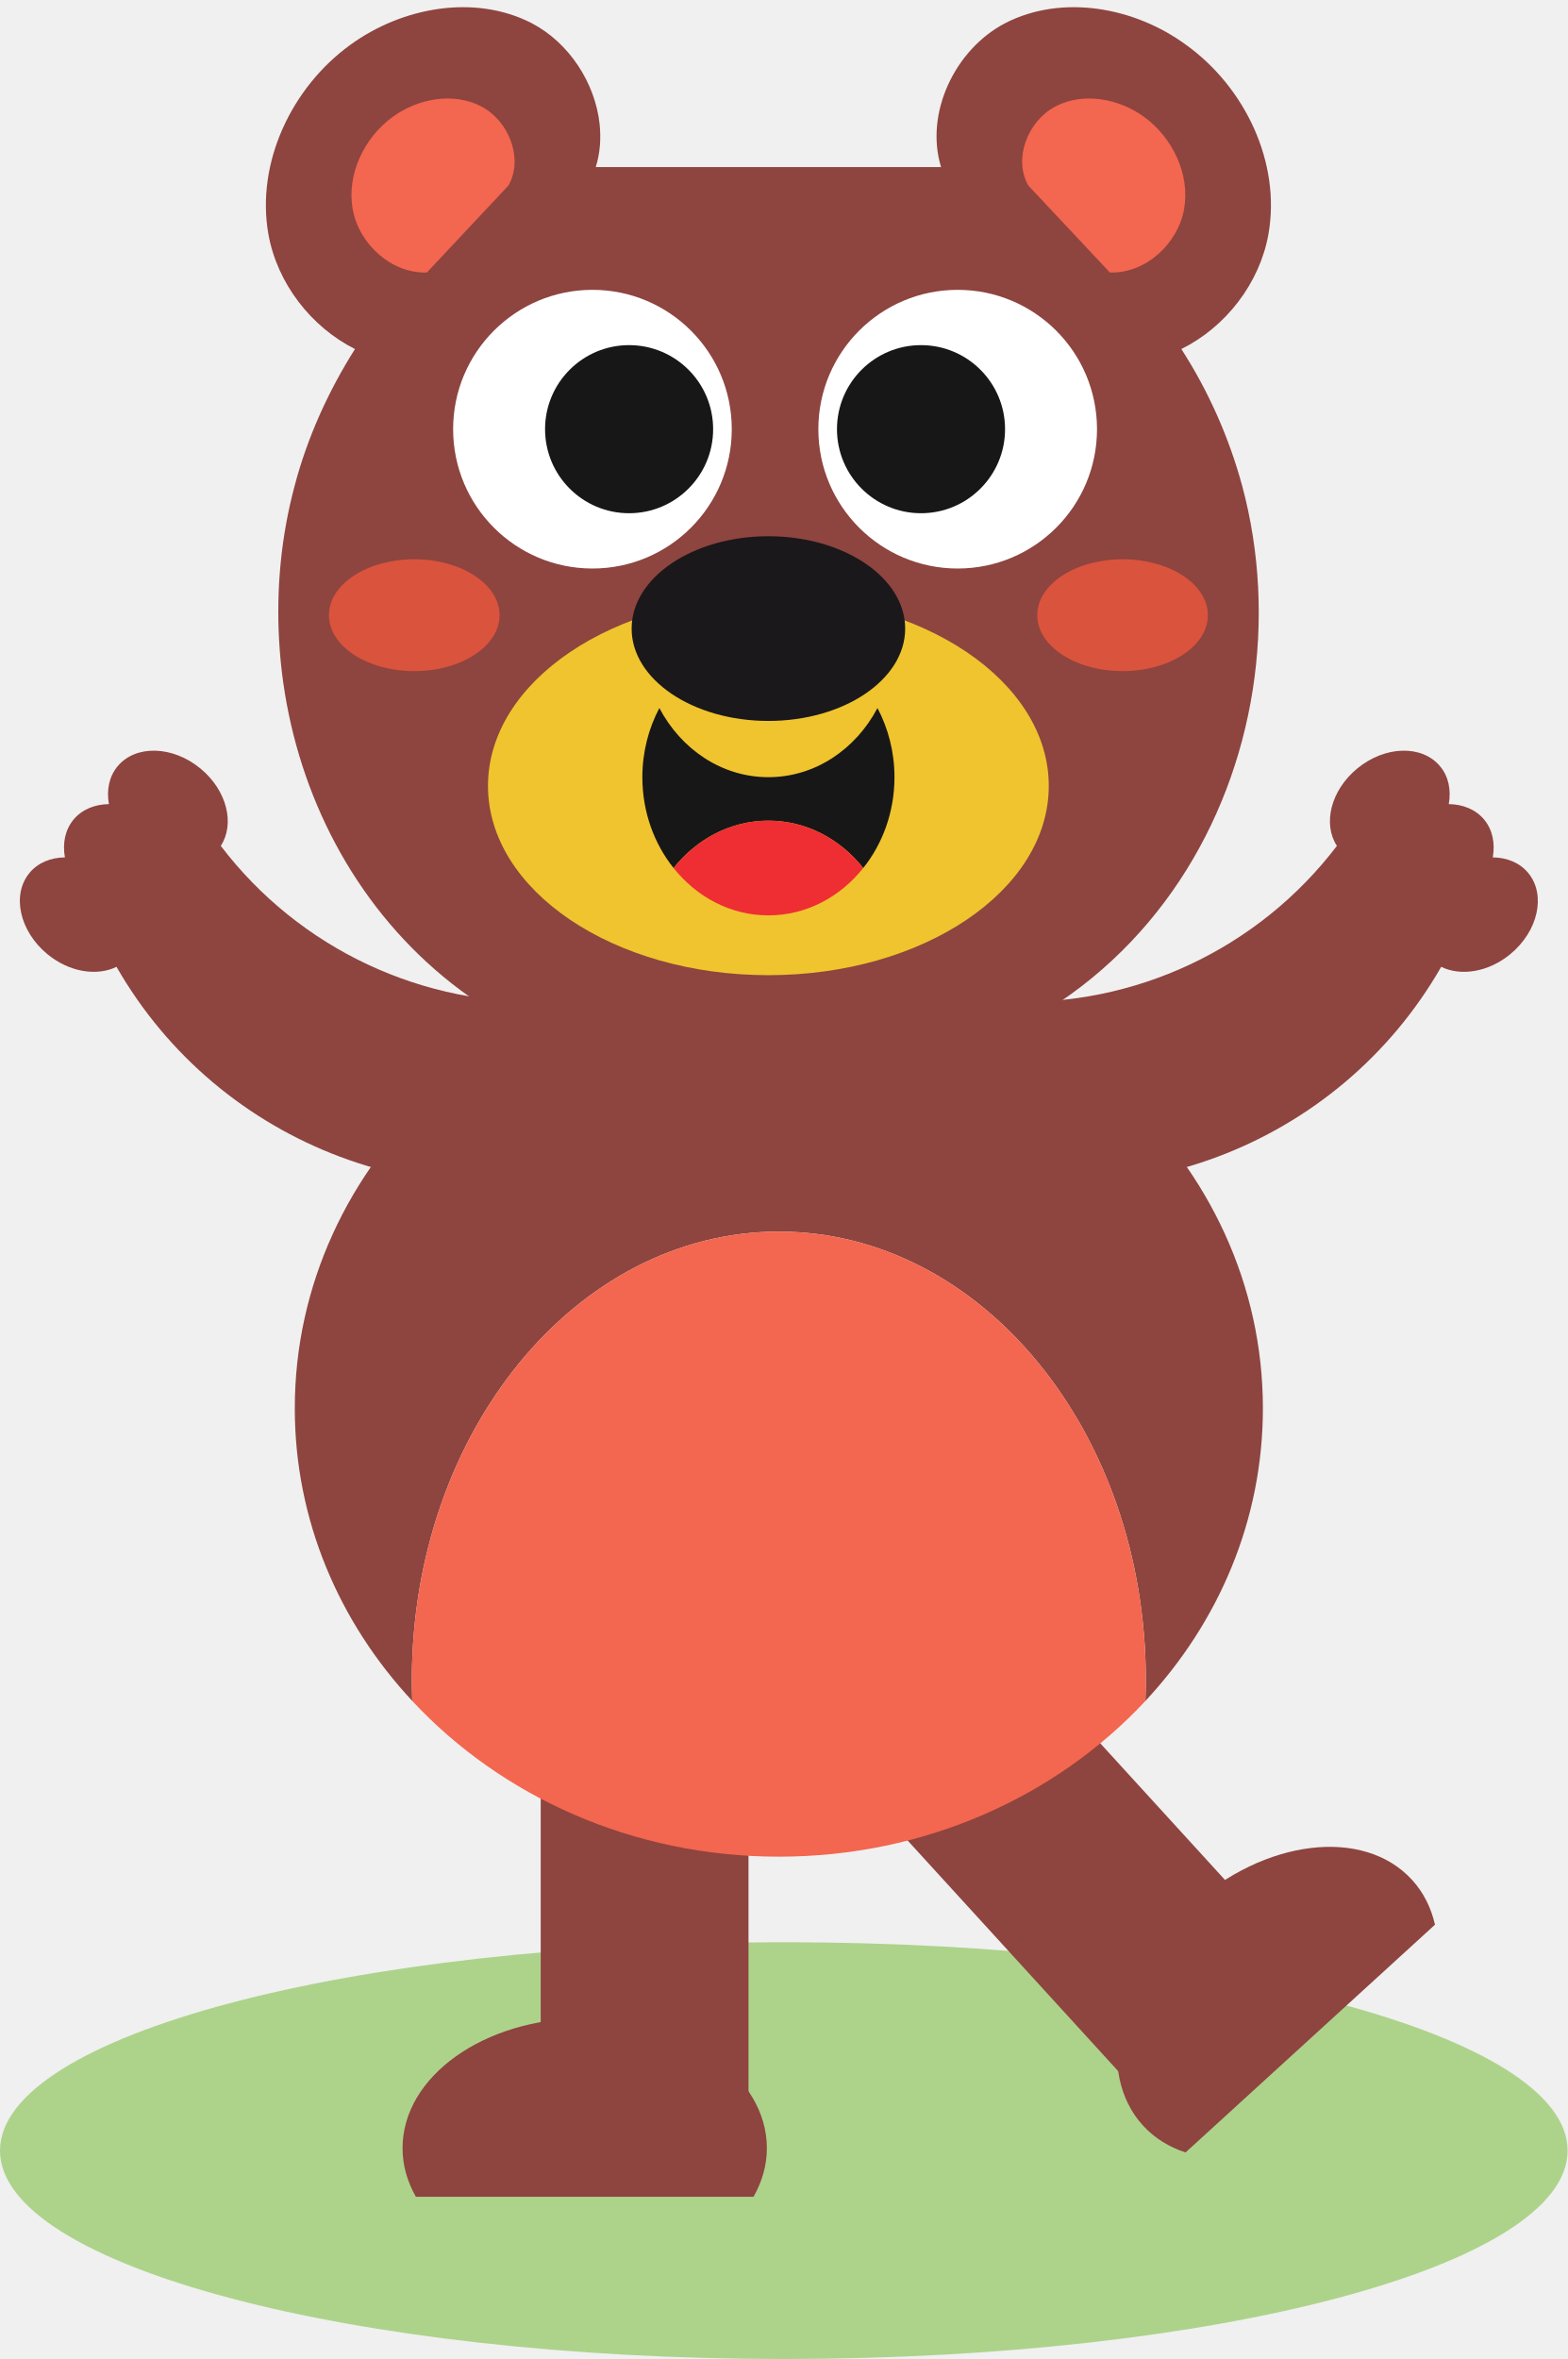
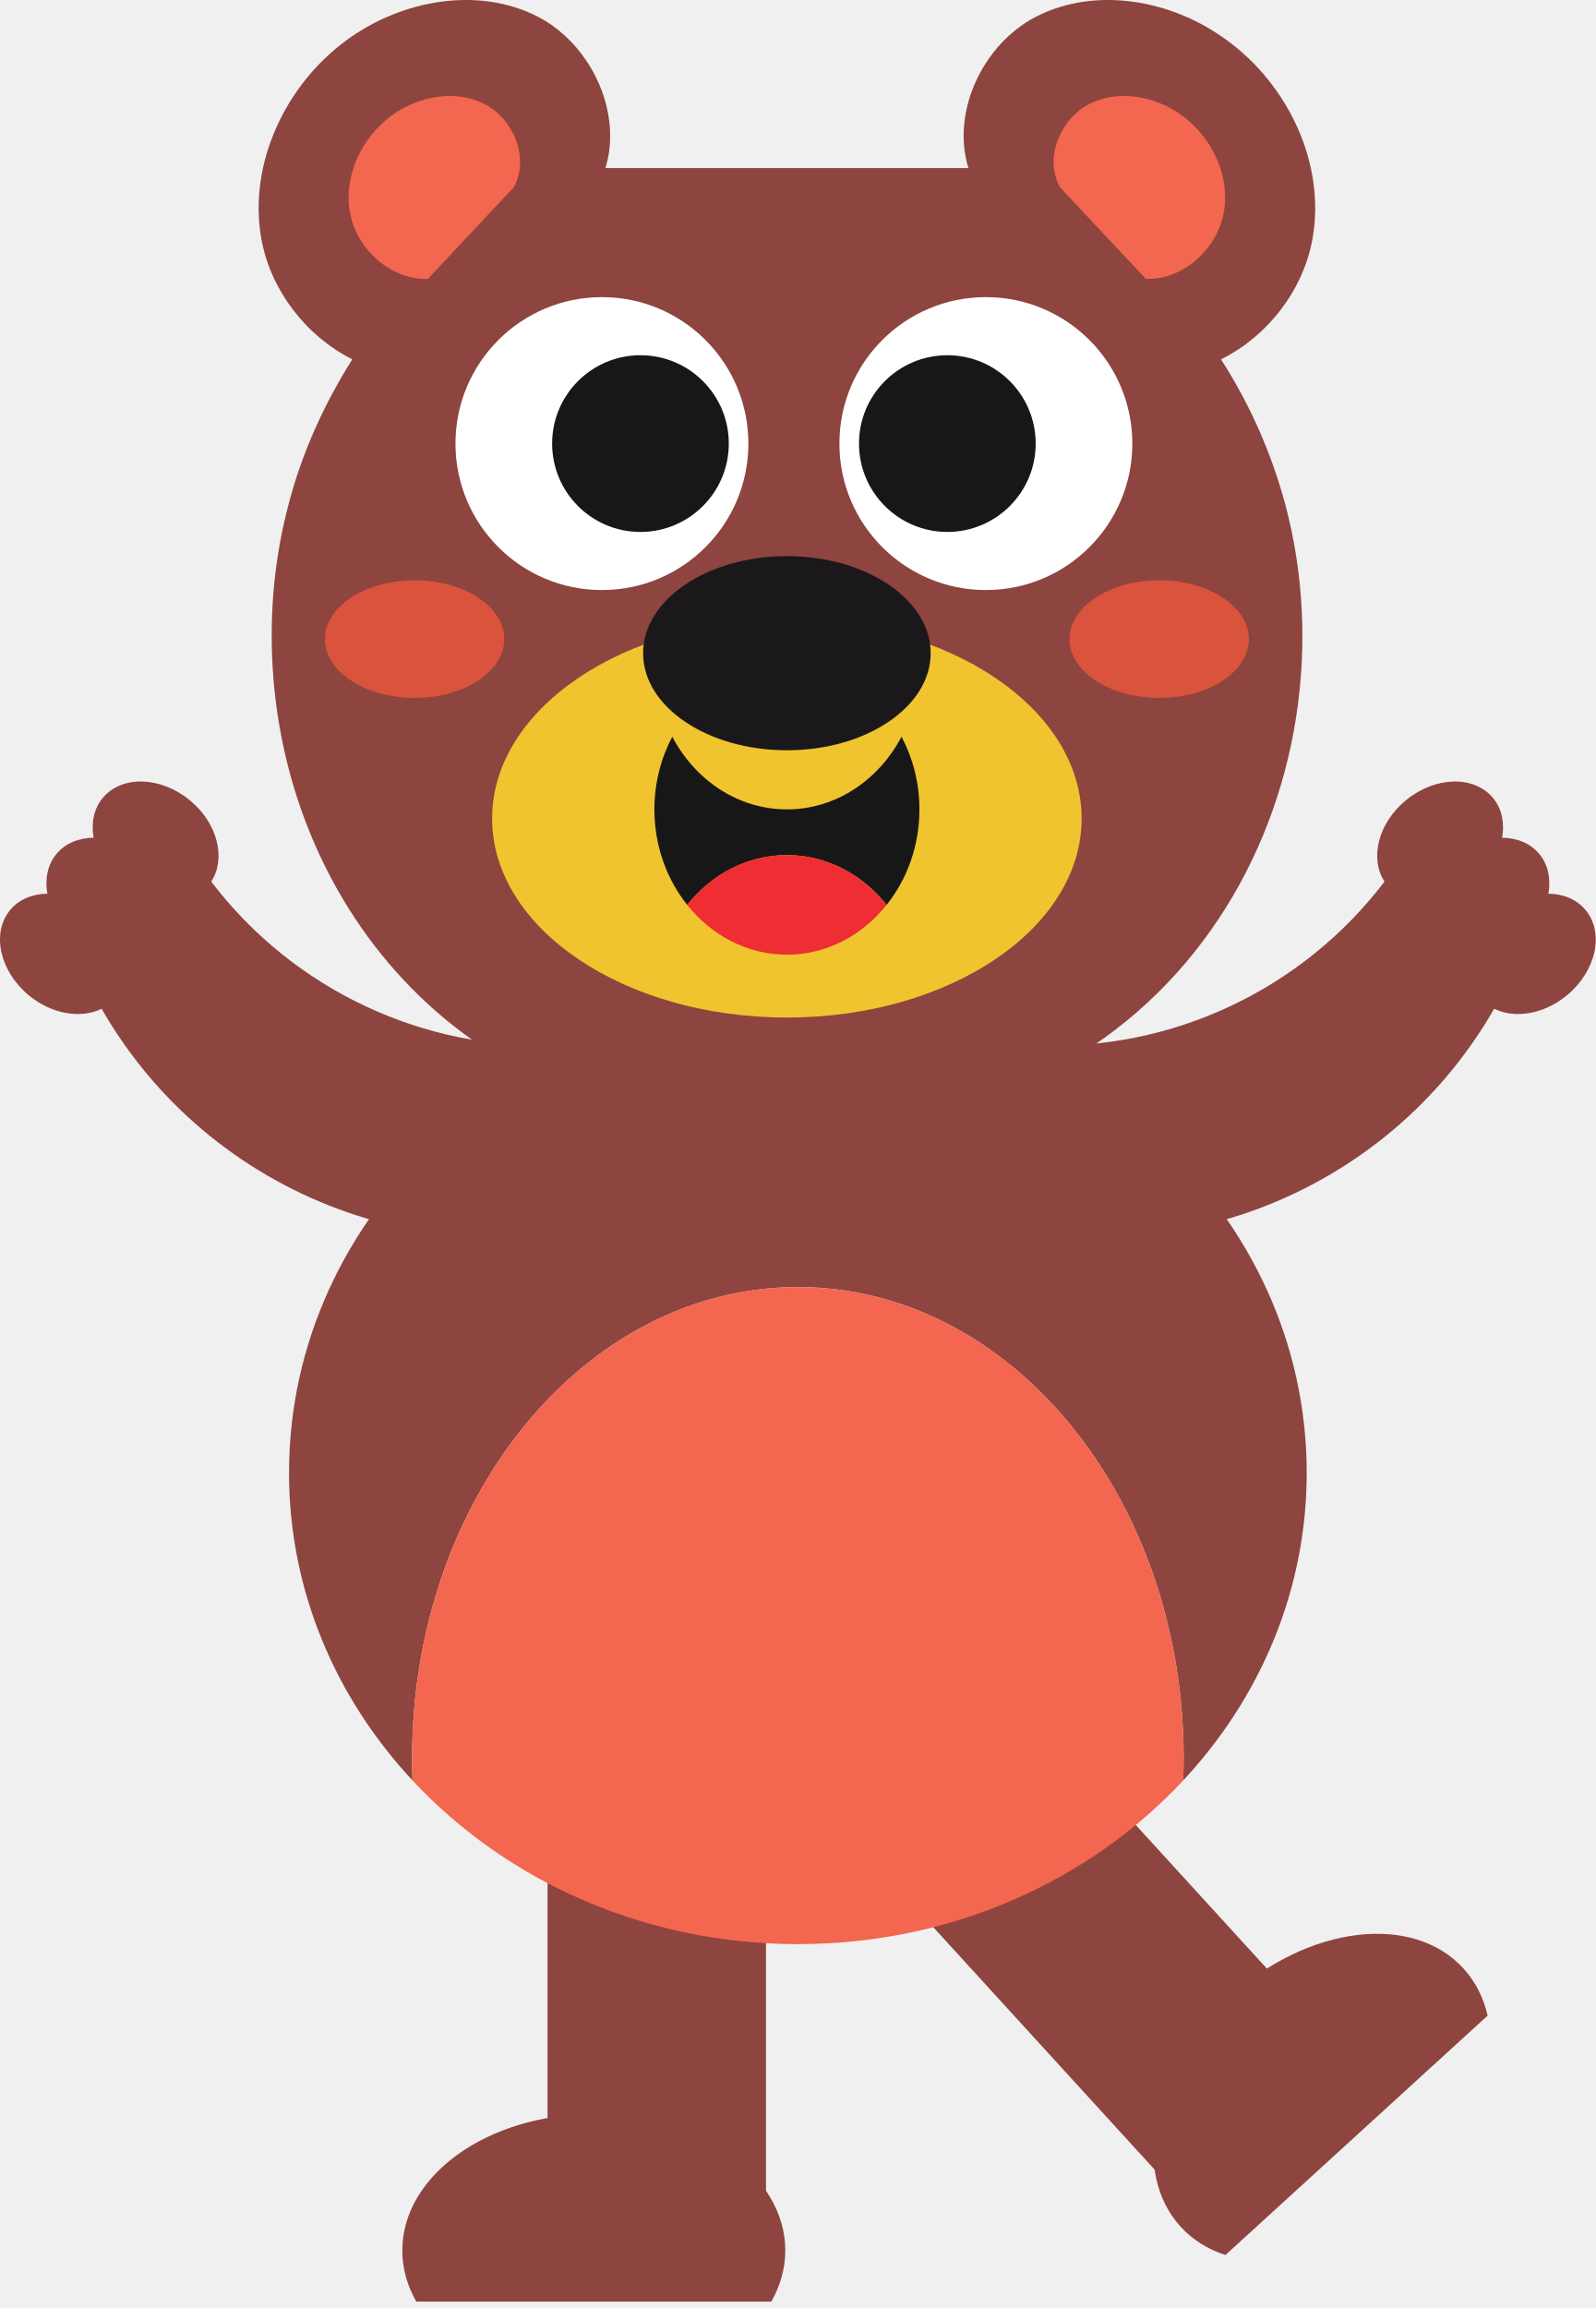
- <svg xmlns="http://www.w3.org/2000/svg" width="109" height="164" viewBox="0 0 109 164" fill="none">
-   <path d="M109 149.513C109 157.512 84.6 164 54.501 164C24.401 164 0 157.512 0 149.513C0 141.51 24.401 135.025 54.501 135.025C84.6 135.025 109 141.51 109 149.513Z" fill="#80BF49" fill-opacity="0.6" />
-   <path d="M52.045 147.402H37.597V118.425H52.045V147.402Z" fill="#8E443F" />
-   <path d="M52.397 152.72C52.988 151.676 53.322 150.539 53.322 149.343C53.322 144.356 47.65 140.314 40.656 140.314C33.661 140.314 27.99 144.356 27.99 149.343C27.99 150.539 28.324 151.676 28.915 152.72H52.397Z" fill="#8E443F" />
-   <path d="M79.109 145.476L89.779 135.735L70.24 114.336L59.57 124.077L79.109 145.476Z" fill="#8E443F" />
-   <path d="M82.435 149.64C81.296 149.269 80.281 148.652 79.476 147.771C76.114 144.087 77.575 137.28 82.742 132.562C87.908 127.845 94.82 127.008 98.182 130.689C98.988 131.571 99.511 132.636 99.778 133.807L82.435 149.64Z" fill="#8E443F" />
-   <path d="M54.155 85.621C68.249 85.621 79.673 99.574 79.673 116.788C79.673 117.278 79.661 117.766 79.643 118.251C84.73 112.793 87.812 105.687 87.812 97.91C87.812 80.696 72.743 66.743 54.155 66.743C35.567 66.743 20.498 80.696 20.498 97.91C20.498 105.687 23.581 112.793 28.667 118.251C28.649 117.766 28.637 117.278 28.637 116.788C28.637 99.574 40.061 85.621 54.155 85.621Z" fill="#8E443F" />
-   <path d="M54.155 129.078C64.345 129.078 73.47 124.877 79.643 118.252C79.661 117.766 79.673 117.278 79.673 116.788C79.673 99.575 68.249 85.621 54.155 85.621C40.061 85.621 28.637 99.575 28.637 116.788C28.637 117.278 28.649 117.766 28.667 118.252C34.839 124.877 43.965 129.078 54.155 129.078Z" fill="#F3664F" />
-   <path d="M38.444 69.636C29.439 70.022 20.809 65.972 15.352 58.806C16.35 57.274 15.775 54.945 13.944 53.433C12.008 51.833 9.423 51.765 8.17 53.281C7.578 53.996 7.402 54.939 7.573 55.903C6.595 55.916 5.702 56.267 5.11 56.983C4.518 57.7 4.343 58.642 4.513 59.606C3.535 59.619 2.642 59.971 2.051 60.687C0.798 62.203 1.352 64.727 3.289 66.329C4.816 67.589 6.738 67.884 8.101 67.215C15.255 79.695 30.357 85.447 44.106 80.667L38.444 69.636Z" fill="#8E443F" />
-   <path d="M69.866 69.636C78.87 70.022 87.502 65.972 92.959 58.806C91.96 57.274 92.535 54.945 94.365 53.433C96.303 51.833 98.888 51.765 100.14 53.281C100.732 53.996 100.907 54.939 100.737 55.903C101.715 55.916 102.609 56.267 103.2 56.983C103.793 57.7 103.966 58.642 103.797 59.606C104.776 59.619 105.668 59.971 106.259 60.687C107.513 62.203 106.959 64.727 105.022 66.329C103.494 67.589 101.573 67.884 100.211 67.215C93.054 79.695 77.954 85.447 64.205 80.667L69.866 69.636Z" fill="#8E443F" />
-   <path d="M88.197 16.283C89.076 11.312 86.573 6.07 82.482 3.127C78.896 0.49 73.856 -0.423 69.902 1.606C66.384 3.432 64.287 7.896 65.436 11.616H41.425C41.729 10.635 41.795 9.654 41.694 8.639C41.389 5.765 39.563 2.958 36.96 1.606C33.003 -0.423 27.963 0.49 24.345 3.127C20.286 6.07 17.784 11.312 18.663 16.283C19.272 19.699 21.64 22.743 24.683 24.265C22.823 27.207 21.369 30.42 20.489 33.768C19.543 37.286 19.205 40.938 19.407 44.522C20.286 60.283 31.887 75.434 52.787 75.097C53.566 75.13 54.344 75.13 55.121 75.13C80.148 74.826 91.341 52.233 86.37 33.768C85.457 30.42 84.037 27.207 82.142 24.265C85.221 22.743 87.588 19.699 88.197 16.283ZM33.444 7.388C31.516 6.407 29.046 6.848 27.321 8.132C25.326 9.587 24.075 12.123 24.514 14.558C24.954 16.96 27.22 19.022 29.688 18.954L35.37 12.9C36.419 11.008 35.372 8.37 33.444 7.388ZM79.54 8.132C77.78 6.848 75.345 6.407 73.418 7.388C71.49 8.37 70.442 11.008 71.49 12.9L77.171 18.954C79.641 19.022 81.906 16.96 82.312 14.558C82.751 12.123 81.534 9.587 79.54 8.132Z" fill="#8E443F" />
-   <path d="M79.55 8.124C77.794 6.848 75.338 6.393 73.41 7.388C71.48 8.384 70.431 11.01 71.5 12.898L77.171 18.944C79.632 19.03 81.893 16.976 82.33 14.553C82.765 12.132 81.542 9.572 79.55 8.124Z" fill="#F3664F" />
-   <path d="M29.683 18.944L35.354 12.898C36.424 11.01 35.373 8.384 33.444 7.388C31.515 6.393 29.061 6.848 27.305 8.124C25.314 9.572 24.089 12.132 24.526 14.553C24.962 16.976 27.223 19.03 29.683 18.944Z" fill="#F3664F" />
-   <path d="M72.924 54.636C72.924 61.906 64.195 67.796 53.427 67.796C42.659 67.796 33.931 61.906 33.931 54.636C33.931 47.369 42.659 41.477 53.427 41.477C64.195 41.477 72.924 47.369 72.924 54.636Z" fill="#F0C42E" />
-   <path d="M62.939 43.701C62.939 47.246 58.68 50.12 53.428 50.12C48.176 50.12 43.919 47.246 43.919 43.701C43.919 40.156 48.176 37.28 53.428 37.28C58.68 37.28 62.939 40.156 62.939 43.701Z" fill="#1A181A" />
-   <path d="M61.013 49.224C59.497 52.094 56.672 54.03 53.429 54.03C50.186 54.03 47.363 52.094 45.847 49.224C45.1 50.639 44.665 52.278 44.665 54.03C44.665 56.451 45.486 58.656 46.835 60.345C48.44 58.33 50.797 57.052 53.429 57.052C56.063 57.052 58.418 58.33 60.025 60.345C61.372 58.656 62.195 56.451 62.195 54.03C62.195 52.278 61.76 50.639 61.013 49.224Z" fill="#171717" />
-   <path d="M53.428 57.052C50.797 57.052 48.44 58.33 46.834 60.345C48.44 62.361 50.797 63.638 53.428 63.638C56.062 63.638 58.417 62.361 60.025 60.345C58.417 58.33 56.062 57.052 53.428 57.052Z" fill="#EE2E32" />
-   <path d="M50.882 29.837C50.882 35.187 46.544 39.524 41.195 39.524C35.844 39.524 31.507 35.187 31.507 29.837C31.507 24.487 35.844 20.15 41.195 20.15C46.544 20.15 50.882 24.487 50.882 29.837Z" fill="white" />
-   <path d="M49.586 29.837C49.586 33.064 46.969 35.68 43.742 35.68C40.515 35.68 37.9 33.064 37.9 29.837C37.9 26.61 40.515 23.994 43.742 23.994C46.969 23.994 49.586 26.61 49.586 29.837Z" fill="#171717" />
-   <path d="M56.902 29.837C56.902 35.187 61.239 39.524 66.589 39.524C71.941 39.524 76.278 35.187 76.278 29.837C76.278 24.487 71.941 20.15 66.589 20.15C61.239 20.15 56.902 24.487 56.902 29.837Z" fill="white" />
-   <path d="M58.197 29.837C58.197 33.064 60.814 35.68 64.041 35.68C67.268 35.68 69.884 33.064 69.884 29.837C69.884 26.61 67.268 23.994 64.041 23.994C60.814 23.994 58.197 26.61 58.197 29.837Z" fill="#171717" />
-   <path d="M34.737 42.768C34.737 44.916 32.081 46.657 28.804 46.657C25.527 46.657 22.871 44.916 22.871 42.768C22.871 40.62 25.527 38.88 28.804 38.88C32.081 38.88 34.737 40.62 34.737 42.768Z" fill="#DA533D" />
-   <path d="M83.988 42.768C83.988 44.916 81.333 46.657 78.055 46.657C74.779 46.657 72.122 44.916 72.122 42.768C72.122 40.62 74.779 38.88 78.055 38.88C81.333 38.88 83.988 40.62 83.988 42.768Z" fill="#DA533D" />
+ <svg xmlns="http://www.w3.org/2000/svg" width="195" height="282" viewBox="0 0 195 282" fill="none">
+   <path d="M93.604 271.395H66.911V217.862H93.604V271.395Z" fill="#8E443F" />
+   <path d="M94.253 281.22C95.345 279.292 95.961 277.191 95.961 274.981C95.961 265.768 85.483 258.3 72.561 258.3C59.639 258.3 49.162 265.768 49.162 274.981C49.162 277.191 49.778 279.292 50.87 281.22H94.253Z" fill="#8E443F" />
+   <path d="M143.601 267.837L163.313 249.84L127.215 210.307L107.502 228.304L143.601 267.837Z" fill="#8E443F" />
+   <path d="M149.747 275.529C147.642 274.844 145.767 273.705 144.279 272.076C138.068 265.271 140.768 252.695 150.313 243.979C159.857 235.264 172.628 233.718 178.838 240.519C180.327 242.148 181.293 244.116 181.786 246.279L149.747 275.529Z" fill="#8E443F" />
+   <path d="M97.5 157.257C123.538 157.257 144.642 183.036 144.642 214.838C144.642 215.742 144.62 216.643 144.588 217.541C153.985 207.456 159.68 194.328 159.68 179.961C159.68 148.159 131.839 122.38 97.5 122.38C63.158 122.38 35.32 148.159 35.32 179.961C35.32 194.328 41.015 207.456 50.411 217.541C50.377 216.643 50.355 215.742 50.355 214.838C50.355 183.036 71.461 157.257 97.5 157.257Z" fill="#8E443F" />
+   <path d="M97.5 237.542C116.326 237.542 133.184 229.782 144.588 217.541C144.621 216.643 144.643 215.742 144.643 214.838C144.643 183.036 123.539 157.257 97.5 157.257C71.462 157.257 50.356 183.036 50.356 214.838C50.356 215.742 50.378 216.643 50.412 217.541C61.815 229.782 78.674 237.542 97.5 237.542Z" fill="#F3664F" />
+   <path d="M68.473 127.726C51.838 128.439 35.894 120.956 25.812 107.717C27.656 104.888 26.593 100.584 23.212 97.791C19.634 94.835 14.858 94.709 12.543 97.51C11.45 98.832 11.126 100.573 11.44 102.354C9.633 102.379 7.984 103.028 6.891 104.351C5.797 105.674 5.473 107.415 5.787 109.195C3.981 109.22 2.331 109.869 1.238 111.192C-1.076 113.993 -0.052 118.657 3.526 121.616C6.348 123.945 9.899 124.489 12.416 123.253C25.633 146.31 53.534 156.936 78.934 148.105L68.473 127.726Z" fill="#8E443F" />
+   <path d="M126.526 127.726C143.16 128.439 159.106 120.956 169.188 107.717C167.343 104.888 168.406 100.584 171.787 97.791C175.366 94.835 180.142 94.709 182.456 97.51C183.548 98.832 183.872 100.573 183.559 102.354C185.365 102.379 187.016 103.028 188.108 104.351C189.203 105.674 189.524 107.415 189.211 109.195C191.02 109.22 192.667 109.869 193.759 111.192C196.077 113.993 195.053 118.657 191.474 121.616C188.652 123.945 185.102 124.489 182.586 123.253C169.365 146.31 141.466 156.936 116.066 148.105L126.526 127.726Z" fill="#8E443F" />
+   <path d="M160.391 29.159C162.016 19.975 157.392 10.29 149.833 4.854C143.208 -0.019 133.898 -1.706 126.592 2.043C120.093 5.416 116.218 13.663 118.341 20.537H73.982C74.544 18.724 74.666 16.911 74.479 15.037C73.917 9.727 70.543 4.541 65.734 2.043C58.422 -1.706 49.113 -0.019 42.428 4.854C34.93 10.29 30.306 19.975 31.931 29.159C33.056 35.47 37.43 41.093 43.052 43.905C39.616 49.34 36.929 55.277 35.305 61.462C33.555 67.961 32.931 74.708 33.306 81.329C34.93 110.446 56.362 138.438 94.974 137.814C96.412 137.876 97.85 137.876 99.285 137.876C145.522 137.313 166.201 95.574 157.017 61.462C155.33 55.277 152.706 49.34 149.206 43.905C154.894 41.093 159.266 35.47 160.391 29.159ZM59.238 12.726C55.676 10.913 51.113 11.728 47.926 14.1C44.24 16.788 41.928 21.474 42.74 25.973C43.553 30.41 47.739 34.219 52.3 34.093L62.797 22.909C64.733 19.413 62.8 14.539 59.238 12.726ZM144.398 14.1C141.147 11.728 136.648 10.913 133.087 12.726C129.526 14.539 127.59 19.413 129.526 22.909L140.022 34.093C144.585 34.219 148.77 30.41 149.52 25.973C150.331 21.474 148.082 16.788 144.398 14.1Z" fill="#8E443F" />
+   <path d="M144.415 14.085C141.171 11.728 136.633 10.888 133.072 12.726C129.507 14.565 127.568 19.416 129.543 22.905L140.022 34.075C144.567 34.234 148.744 30.438 149.552 25.962C150.355 21.489 148.096 16.76 144.415 14.085Z" fill="#F3664F" />
+   <path d="M52.29 34.075L62.767 22.905C64.743 19.416 62.801 14.565 59.238 12.726C55.674 10.888 51.139 11.728 47.896 14.085C44.218 16.76 41.955 21.489 42.762 25.962C43.568 30.438 47.745 34.234 52.29 34.075Z" fill="#F3664F" />
+   <path d="M132.174 100.015C132.174 113.445 116.048 124.327 96.155 124.327C76.262 124.327 60.137 113.445 60.137 100.015C60.137 86.588 76.262 75.703 96.155 75.703C116.048 75.703 132.174 86.588 132.174 100.015Z" fill="#F0C42E" />
+   <path d="M113.727 79.812C113.727 86.361 105.859 91.671 96.155 91.671C86.452 91.671 78.587 86.361 78.587 79.812C78.587 73.263 86.452 67.95 96.155 67.95C105.859 67.95 113.727 73.263 113.727 79.812Z" fill="#1A181A" />
+   <path d="M110.17 90.016C107.369 95.318 102.15 98.894 96.159 98.894C90.168 98.894 84.953 95.318 82.152 90.016C80.772 92.629 79.968 95.657 79.968 98.894C79.968 103.367 81.486 107.44 83.976 110.561C86.943 106.838 91.297 104.477 96.159 104.477C101.025 104.477 105.376 106.838 108.346 110.561C110.833 107.44 112.354 103.367 112.354 98.894C112.354 95.657 111.55 92.629 110.17 90.016Z" fill="#171717" />
+   <path d="M96.159 104.477C91.296 104.477 86.942 106.838 83.976 110.561C86.942 114.285 91.296 116.646 96.159 116.646C101.025 116.646 105.375 114.285 108.345 110.561C105.375 106.838 101.025 104.477 96.159 104.477Z" fill="#EE2E32" />
+   <path d="M91.451 54.199C91.451 64.082 83.439 72.095 73.555 72.095C63.67 72.095 55.658 64.082 55.658 54.199C55.658 44.316 63.67 36.303 73.555 36.303C83.439 36.303 91.451 44.316 91.451 54.199Z" fill="white" />
+   <path d="M89.059 54.199C89.059 60.16 84.225 64.994 78.263 64.994C72.302 64.994 67.47 60.16 67.47 54.199C67.47 48.237 72.302 43.404 78.263 43.404C84.225 43.404 89.059 48.237 89.059 54.199Z" fill="#171717" />
+   <path d="M102.575 54.199C102.575 64.082 110.588 72.095 120.471 72.095C130.358 72.095 138.371 64.082 138.371 54.199C138.371 44.316 130.358 36.303 120.471 36.303C110.588 36.303 102.575 44.316 102.575 54.199Z" fill="white" />
+   <path d="M104.969 54.199C104.969 60.16 109.803 64.994 115.764 64.994C121.726 64.994 126.56 60.16 126.56 54.199C126.56 48.237 121.726 43.404 115.764 43.404C109.803 43.404 104.969 48.237 104.969 54.199Z" fill="#171717" />
+   <path d="M61.628 78.089C61.628 82.058 56.72 85.273 50.666 85.273C44.612 85.273 39.705 82.058 39.705 78.089C39.705 74.121 44.612 70.905 50.666 70.905C56.72 70.905 61.628 74.121 61.628 78.089Z" fill="#DA533D" />
+   <path d="M152.616 78.089C152.616 82.058 147.71 85.273 141.655 85.273C135.603 85.273 130.694 82.058 130.694 78.089C130.694 74.121 135.603 70.905 141.655 70.905C147.71 70.905 152.616 74.121 152.616 78.089Z" fill="#DA533D" />
</svg>
